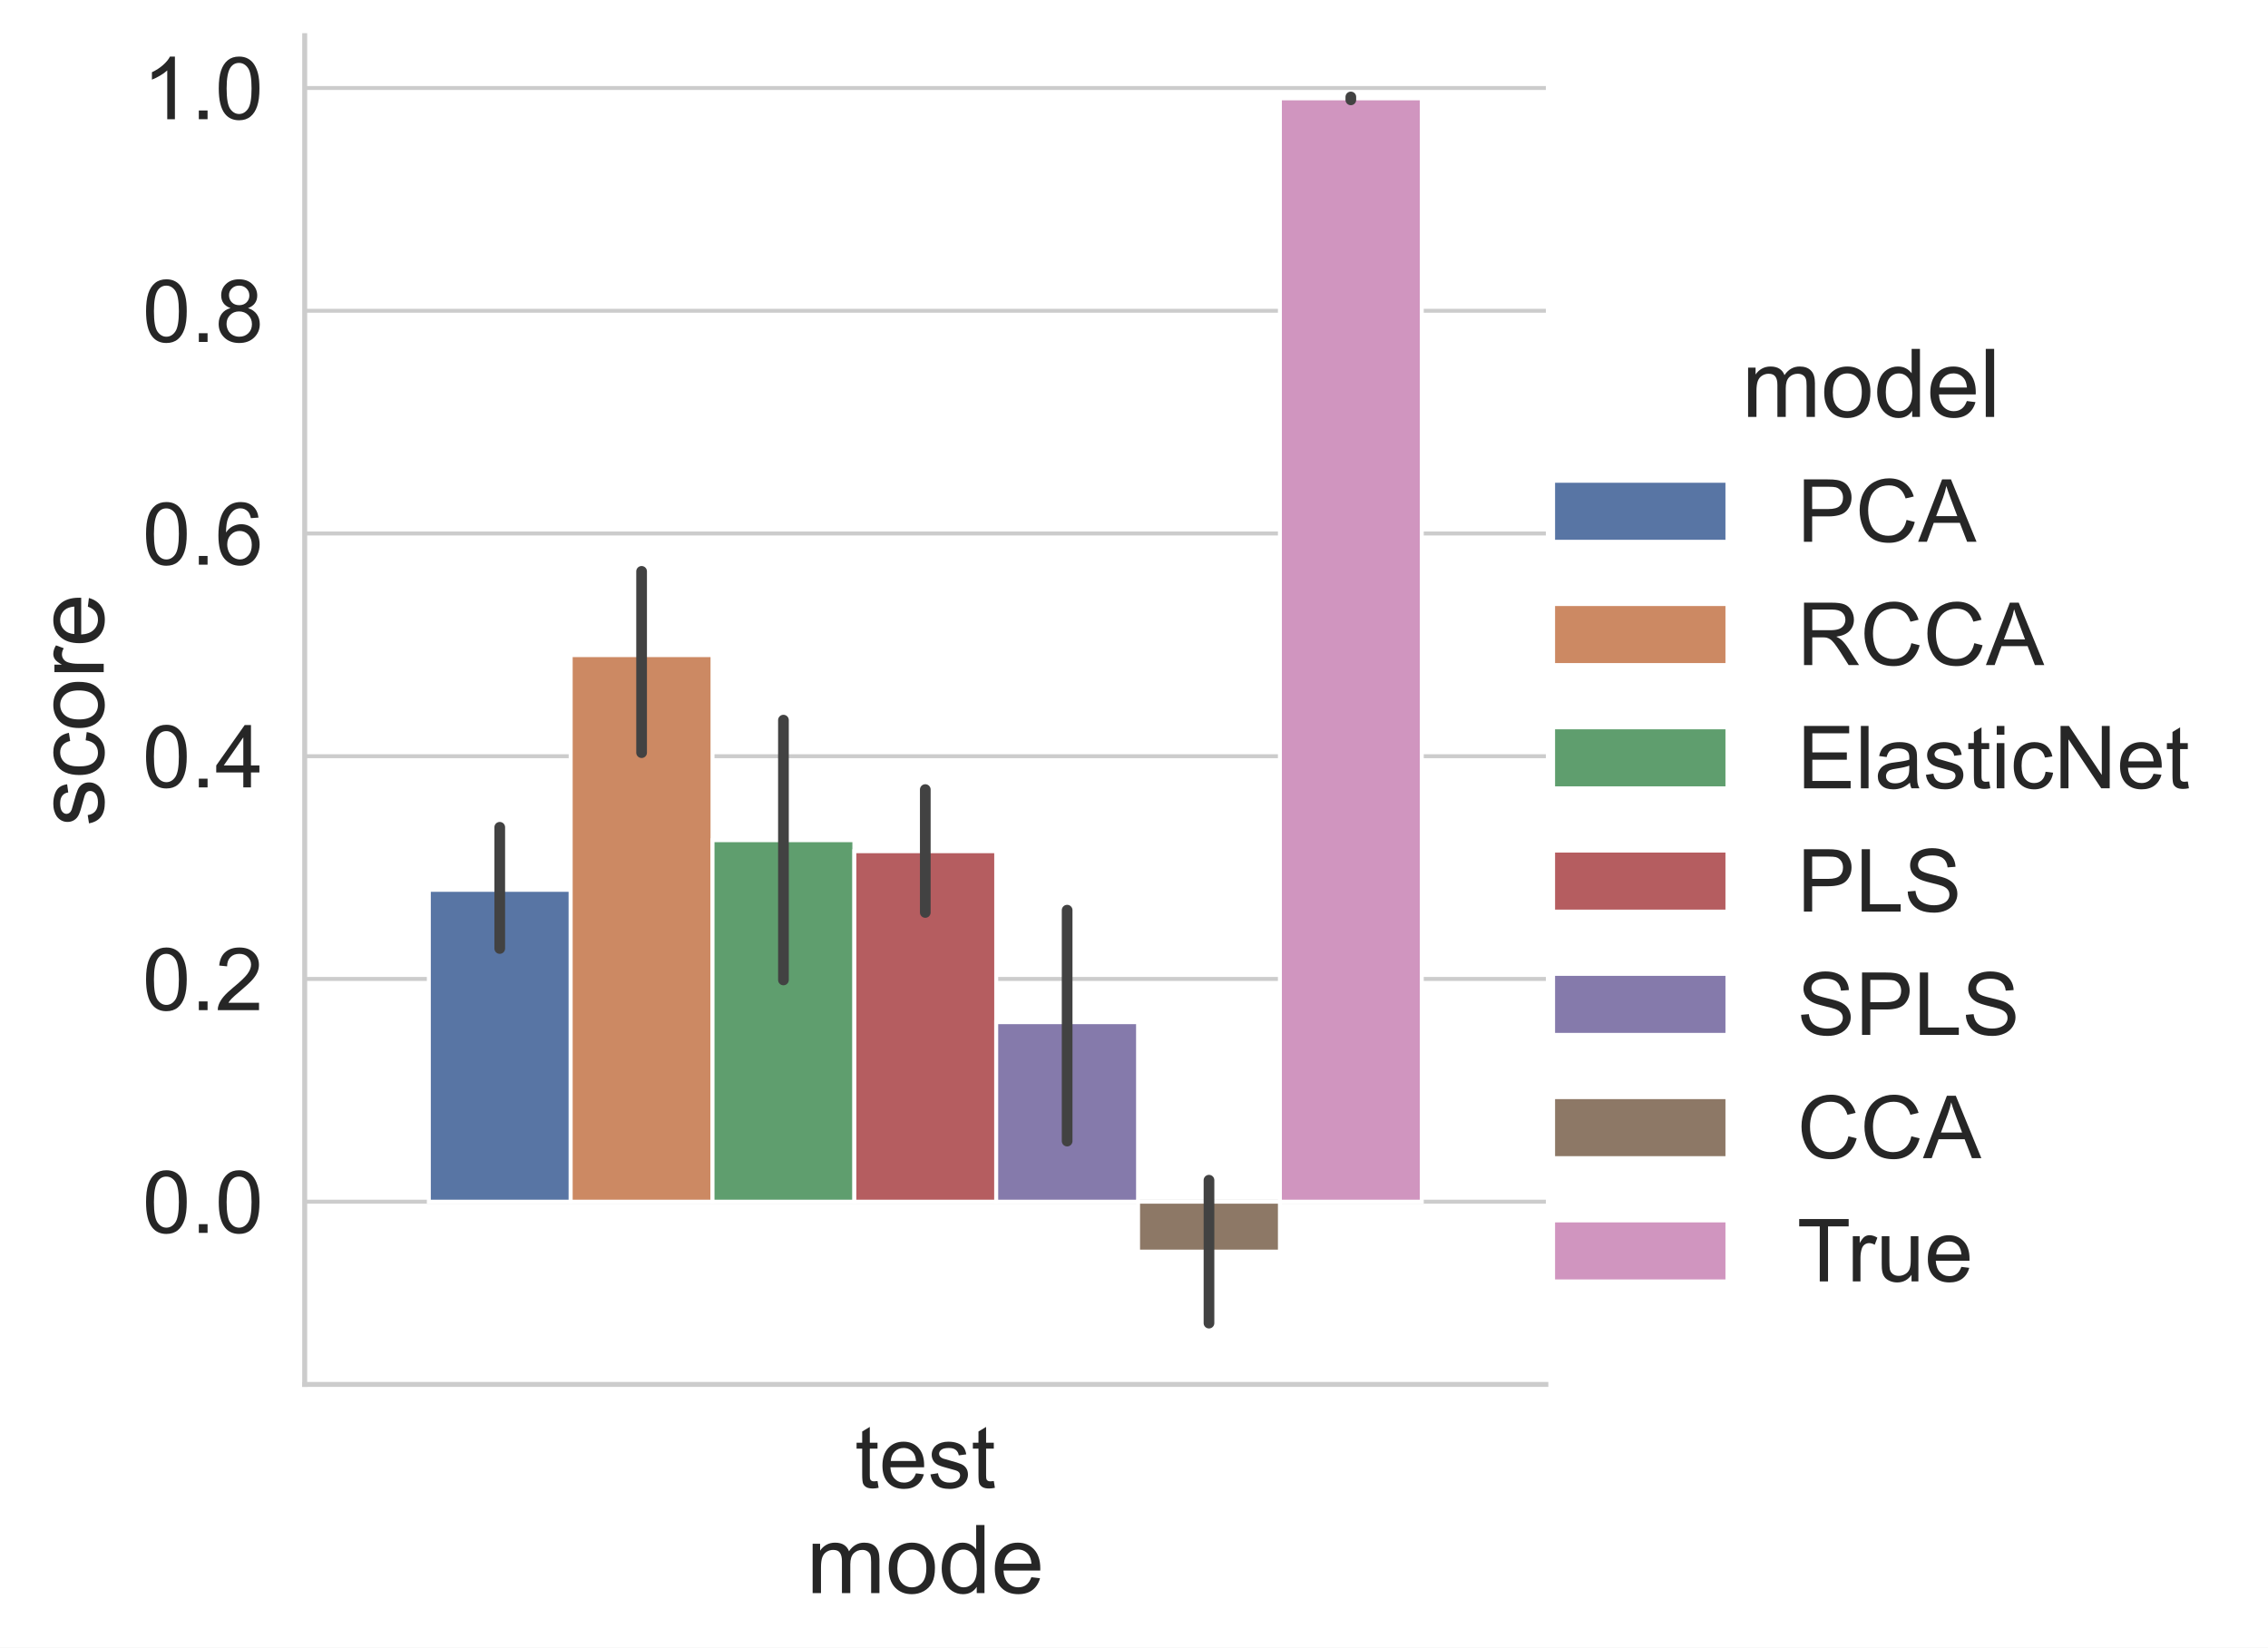
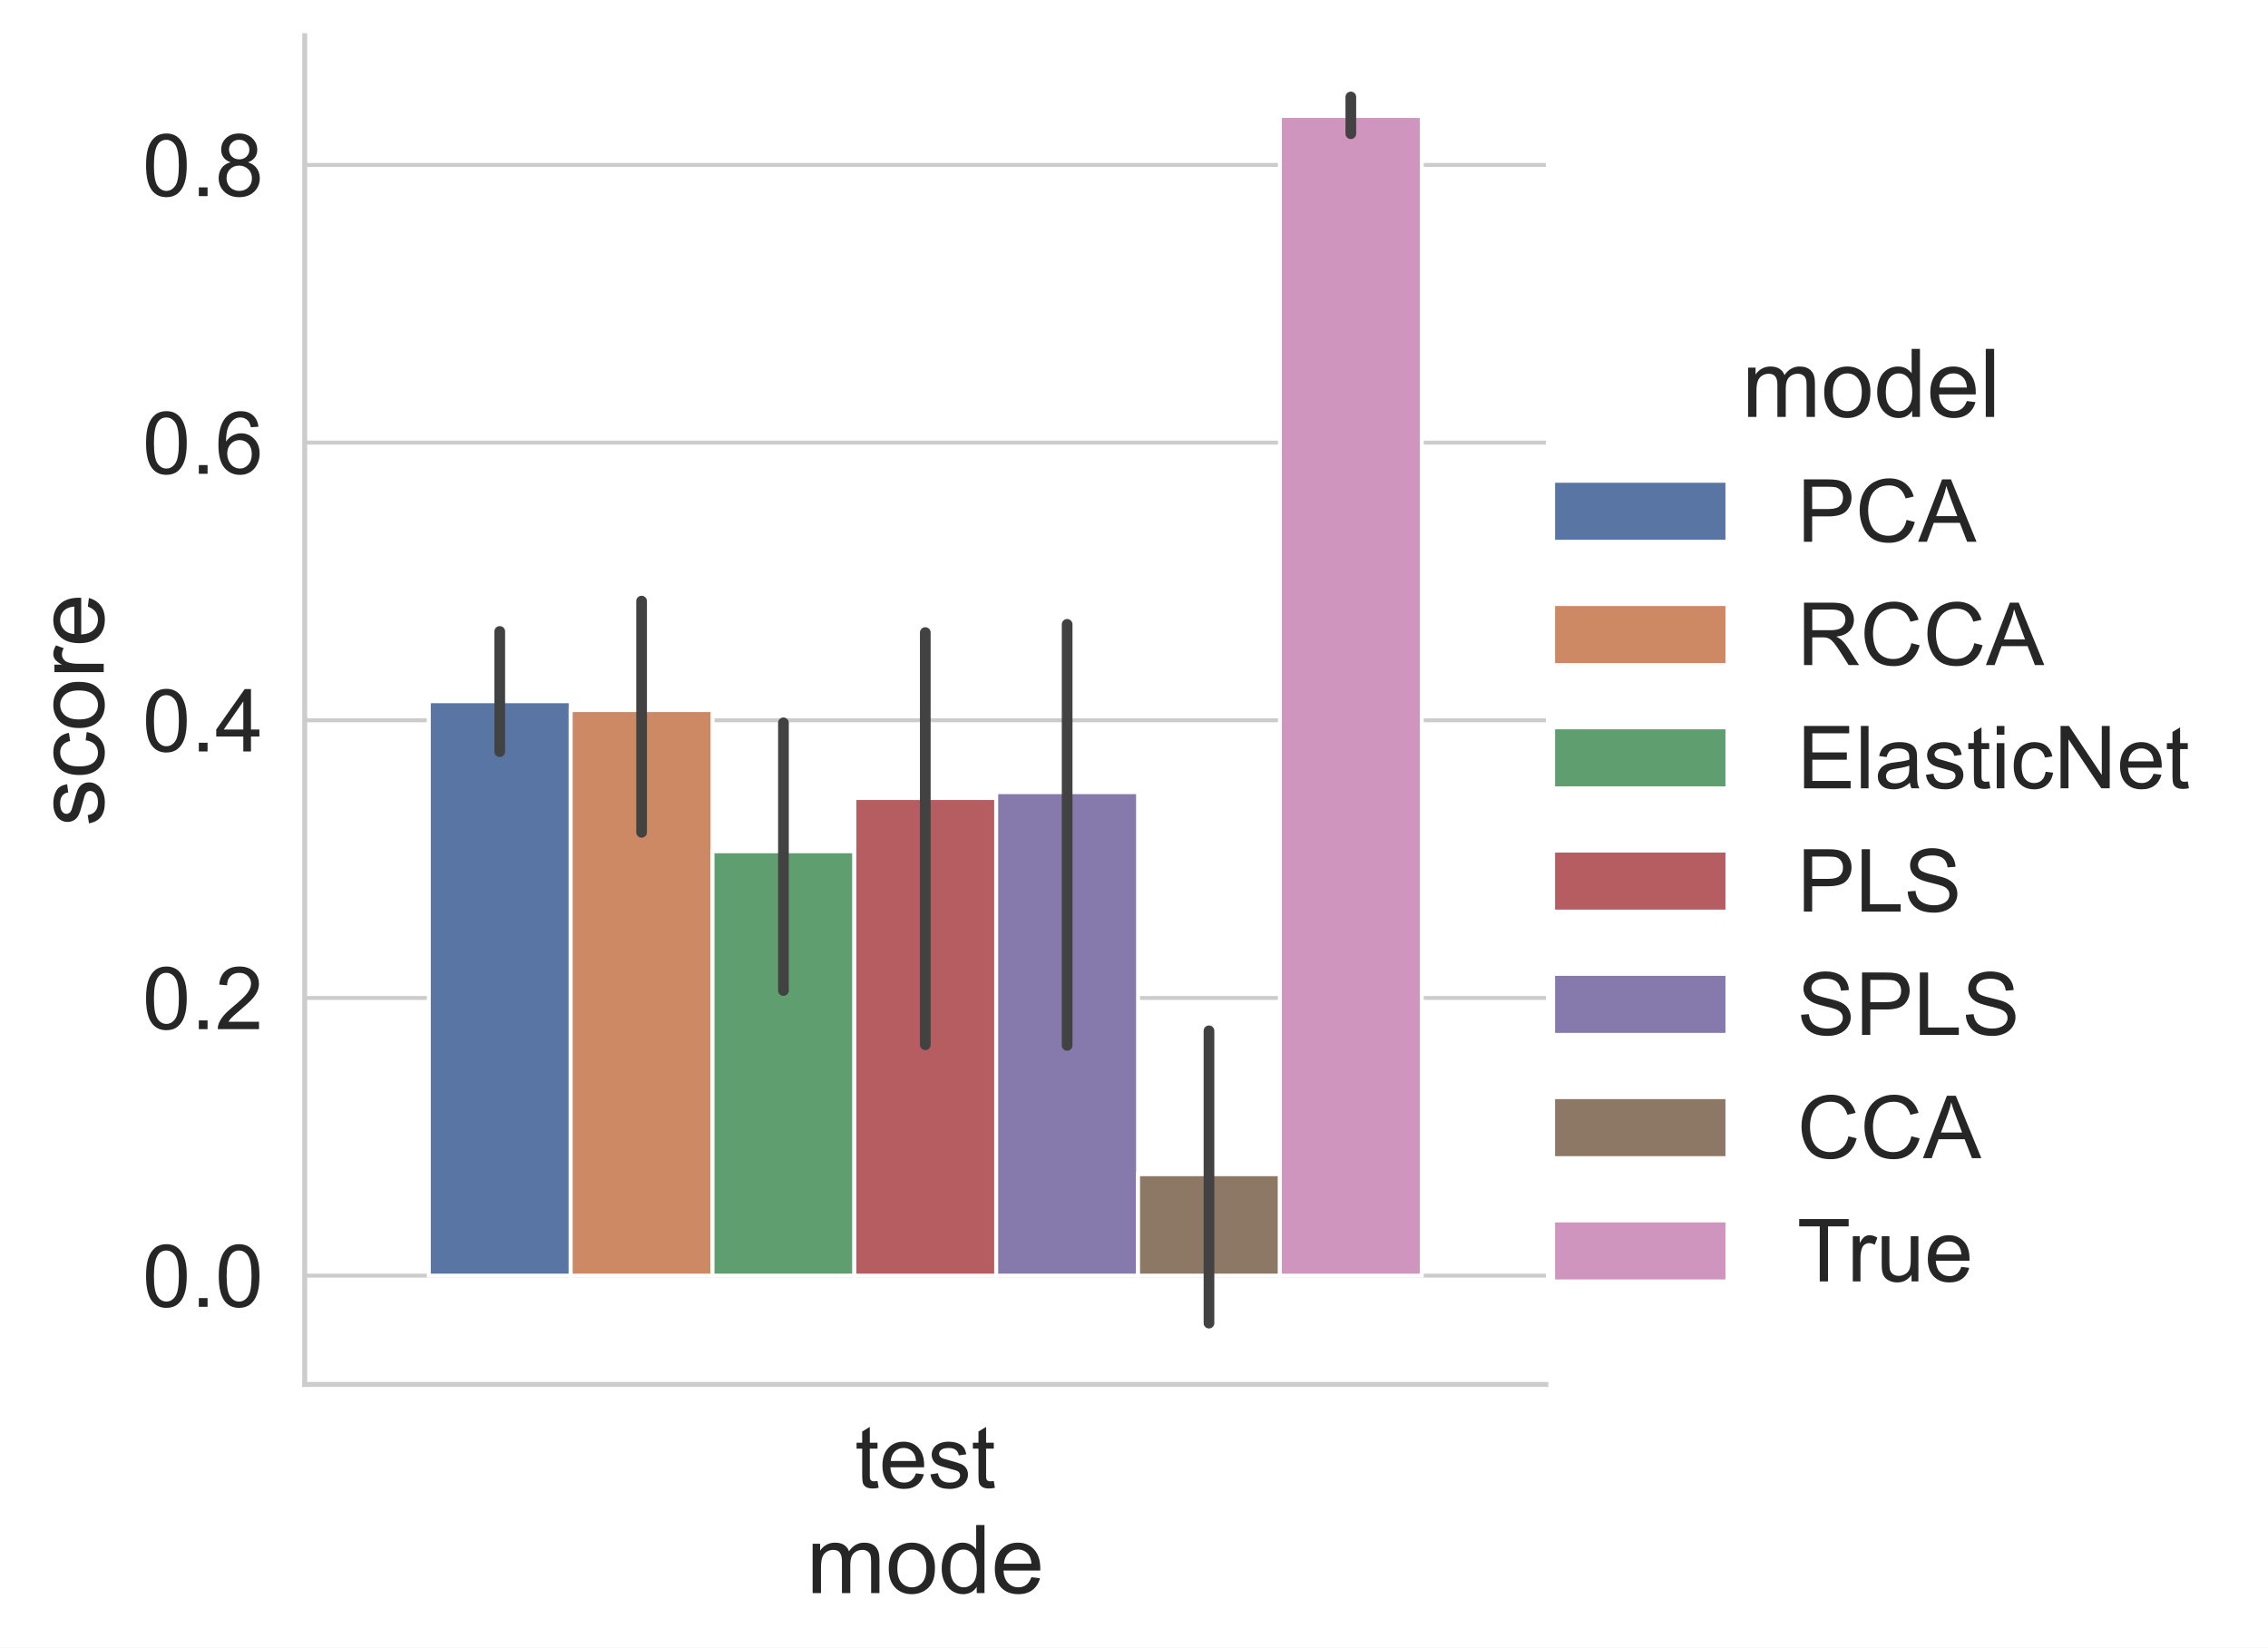
<svg xmlns="http://www.w3.org/2000/svg" xmlns:xlink="http://www.w3.org/1999/xlink" width="457.925pt" height="332.743pt" viewBox="0 0 457.925 332.743" version="1.1">
  <defs>
    <style type="text/css">*{stroke-linejoin: round; stroke-linecap: butt}</style>
  </defs>
  <g id="figure_1">
    <g id="patch_1">
      <path d="M 0 332.743  L 457.925 332.743  L 457.925 0  L 0 0  z " style="fill: #ffffff" />
    </g>
    <g id="axes_1">
      <g id="patch_2">
        <path d="M 61.523 279.588  L 312.121 279.588  L 312.121 7.2  L 61.523 7.2  z " style="fill: #ffffff" />
      </g>
      <g id="matplotlib.axis_1">
        <g id="xtick_1">
          <g id="text_1">
            <g style="fill: #262626" transform="translate(172.6391 300.4857) scale(0.176 -0.176)">
              <defs>
                <path id="ArialMT-74" d="M 1650 503  L 1731 6  Q 1494 -44 1306 -44  Q 1000 -44 831 53  Q 663 150 594 308  Q 525 466 525 972  L 525 2881  L 113 2881  L 113 3319  L 525 3319  L 525 4141  L 1084 4478  L 1084 3319  L 1650 3319  L 1650 2881  L 1084 2881  L 1084 941  Q 1084 700 1114 631  Q 1144 563 1211 522  Q 1278 481 1403 481  Q 1497 481 1650 503  z " transform="scale(0.015625)" />
                <path id="ArialMT-65" d="M 2694 1069  L 3275 997  Q 3138 488 2766 206  Q 2394 -75 1816 -75  Q 1088 -75 661 373  Q 234 822 234 1631  Q 234 2469 665 2931  Q 1097 3394 1784 3394  Q 2450 3394 2872 2941  Q 3294 2488 3294 1666  Q 3294 1616 3291 1516  L 816 1516  Q 847 969 1125 678  Q 1403 388 1819 388  Q 2128 388 2347 550  Q 2566 713 2694 1069  z M 847 1978  L 2700 1978  Q 2663 2397 2488 2606  Q 2219 2931 1791 2931  Q 1403 2931 1139 2672  Q 875 2413 847 1978  z " transform="scale(0.015625)" />
                <path id="ArialMT-73" d="M 197 991  L 753 1078  Q 800 744 1014 566  Q 1228 388 1613 388  Q 2000 388 2187 545  Q 2375 703 2375 916  Q 2375 1106 2209 1216  Q 2094 1291 1634 1406  Q 1016 1563 777 1677  Q 538 1791 414 1992  Q 291 2194 291 2438  Q 291 2659 392 2848  Q 494 3038 669 3163  Q 800 3259 1026 3326  Q 1253 3394 1513 3394  Q 1903 3394 2198 3281  Q 2494 3169 2634 2976  Q 2775 2784 2828 2463  L 2278 2388  Q 2241 2644 2061 2787  Q 1881 2931 1553 2931  Q 1166 2931 1000 2803  Q 834 2675 834 2503  Q 834 2394 903 2306  Q 972 2216 1119 2156  Q 1203 2125 1616 2013  Q 2213 1853 2448 1751  Q 2684 1650 2818 1456  Q 2953 1263 2953 975  Q 2953 694 2789 445  Q 2625 197 2315 61  Q 2006 -75 1616 -75  Q 969 -75 630 194  Q 291 463 197 991  z " transform="scale(0.015625)" />
              </defs>
              <use xlink:href="#ArialMT-74" />
              <use xlink:href="#ArialMT-65" x="27.783" />
              <use xlink:href="#ArialMT-73" x="83.398" />
              <use xlink:href="#ArialMT-74" x="133.398" />
            </g>
          </g>
        </g>
        <g id="text_2">
          <g style="fill: #262626" transform="translate(162.8102 321.7267) scale(0.192 -0.192)">
            <defs>
              <path id="ArialMT-6d" d="M 422 0  L 422 3319  L 925 3319  L 925 2853  Q 1081 3097 1340 3245  Q 1600 3394 1931 3394  Q 2300 3394 2536 3241  Q 2772 3088 2869 2813  Q 3263 3394 3894 3394  Q 4388 3394 4653 3120  Q 4919 2847 4919 2278  L 4919 0  L 4359 0  L 4359 2091  Q 4359 2428 4304 2576  Q 4250 2725 4106 2815  Q 3963 2906 3769 2906  Q 3419 2906 3187 2673  Q 2956 2441 2956 1928  L 2956 0  L 2394 0  L 2394 2156  Q 2394 2531 2256 2718  Q 2119 2906 1806 2906  Q 1569 2906 1367 2781  Q 1166 2656 1075 2415  Q 984 2175 984 1722  L 984 0  L 422 0  z " transform="scale(0.015625)" />
              <path id="ArialMT-6f" d="M 213 1659  Q 213 2581 725 3025  Q 1153 3394 1769 3394  Q 2453 3394 2887 2945  Q 3322 2497 3322 1706  Q 3322 1066 3130 698  Q 2938 331 2570 128  Q 2203 -75 1769 -75  Q 1072 -75 642 372  Q 213 819 213 1659  z M 791 1659  Q 791 1022 1069 705  Q 1347 388 1769 388  Q 2188 388 2466 706  Q 2744 1025 2744 1678  Q 2744 2294 2464 2611  Q 2184 2928 1769 2928  Q 1347 2928 1069 2612  Q 791 2297 791 1659  z " transform="scale(0.015625)" />
              <path id="ArialMT-64" d="M 2575 0  L 2575 419  Q 2259 -75 1647 -75  Q 1250 -75 917 144  Q 584 363 401 755  Q 219 1147 219 1656  Q 219 2153 384 2558  Q 550 2963 881 3178  Q 1213 3394 1622 3394  Q 1922 3394 2156 3267  Q 2391 3141 2538 2938  L 2538 4581  L 3097 4581  L 3097 0  L 2575 0  z M 797 1656  Q 797 1019 1065 703  Q 1334 388 1700 388  Q 2069 388 2326 689  Q 2584 991 2584 1609  Q 2584 2291 2321 2609  Q 2059 2928 1675 2928  Q 1300 2928 1048 2622  Q 797 2316 797 1656  z " transform="scale(0.015625)" />
            </defs>
            <use xlink:href="#ArialMT-6d" />
            <use xlink:href="#ArialMT-6f" x="83.301" />
            <use xlink:href="#ArialMT-64" x="138.916" />
            <use xlink:href="#ArialMT-65" x="194.531" />
          </g>
        </g>
      </g>
      <g id="matplotlib.axis_2">
        <g id="ytick_1">
          <g id="line2d_1">
-             <path d="M 61.523 242.685  L 312.121 242.685  " clip-path="url(#p4d86384199)" style="fill: none; stroke: #cccccc; stroke-width: 0.8; stroke-linecap: round" />
+             <path d="M 61.523 257.617  L 312.121 257.617  " clip-path="url(#pa11868d495)" style="fill: none; stroke: #cccccc; stroke-width: 0.8; stroke-linecap: round" />
          </g>
          <g id="text_3">
-             <g style="fill: #262626" transform="translate(28.759 248.9838) scale(0.176 -0.176)">
+             <g style="fill: #262626" transform="translate(28.759 263.9157) scale(0.176 -0.176)">
              <defs>
                <path id="ArialMT-30" d="M 266 2259  Q 266 3072 433 3567  Q 600 4063 929 4331  Q 1259 4600 1759 4600  Q 2128 4600 2406 4451  Q 2684 4303 2865 4023  Q 3047 3744 3150 3342  Q 3253 2941 3253 2259  Q 3253 1453 3087 958  Q 2922 463 2592 192  Q 2263 -78 1759 -78  Q 1097 -78 719 397  Q 266 969 266 2259  z M 844 2259  Q 844 1131 1108 757  Q 1372 384 1759 384  Q 2147 384 2411 759  Q 2675 1134 2675 2259  Q 2675 3391 2411 3762  Q 2147 4134 1753 4134  Q 1366 4134 1134 3806  Q 844 3388 844 2259  z " transform="scale(0.015625)" />
                <path id="ArialMT-2e" d="M 581 0  L 581 641  L 1222 641  L 1222 0  L 581 0  z " transform="scale(0.015625)" />
              </defs>
              <use xlink:href="#ArialMT-30" />
              <use xlink:href="#ArialMT-2e" x="55.615" />
              <use xlink:href="#ArialMT-30" x="83.398" />
            </g>
          </g>
        </g>
        <g id="ytick_2">
          <g id="line2d_2">
-             <path d="M 61.523 197.703  L 312.121 197.703  " clip-path="url(#p4d86384199)" style="fill: none; stroke: #cccccc; stroke-width: 0.8; stroke-linecap: round" />
+             <path d="M 61.523 201.539  L 312.121 201.539  " clip-path="url(#pa11868d495)" style="fill: none; stroke: #cccccc; stroke-width: 0.8; stroke-linecap: round" />
          </g>
          <g id="text_4">
-             <g style="fill: #262626" transform="translate(28.759 204.002) scale(0.176 -0.176)">
+             <g style="fill: #262626" transform="translate(28.759 207.8383) scale(0.176 -0.176)">
              <defs>
                <path id="ArialMT-32" d="M 3222 541  L 3222 0  L 194 0  Q 188 203 259 391  Q 375 700 629 1000  Q 884 1300 1366 1694  Q 2113 2306 2375 2664  Q 2638 3022 2638 3341  Q 2638 3675 2398 3904  Q 2159 4134 1775 4134  Q 1369 4134 1125 3890  Q 881 3647 878 3216  L 300 3275  Q 359 3922 746 4261  Q 1134 4600 1788 4600  Q 2447 4600 2831 4234  Q 3216 3869 3216 3328  Q 3216 3053 3103 2787  Q 2991 2522 2730 2228  Q 2469 1934 1863 1422  Q 1356 997 1212 845  Q 1069 694 975 541  L 3222 541  z " transform="scale(0.015625)" />
              </defs>
              <use xlink:href="#ArialMT-30" />
              <use xlink:href="#ArialMT-2e" x="55.615" />
              <use xlink:href="#ArialMT-32" x="83.398" />
            </g>
          </g>
        </g>
        <g id="ytick_3">
          <g id="line2d_3">
-             <path d="M 61.523 152.721  L 312.121 152.721  " clip-path="url(#p4d86384199)" style="fill: none; stroke: #cccccc; stroke-width: 0.8; stroke-linecap: round" />
+             <path d="M 61.523 145.462  L 312.121 145.462  " clip-path="url(#pa11868d495)" style="fill: none; stroke: #cccccc; stroke-width: 0.8; stroke-linecap: round" />
          </g>
          <g id="text_5">
-             <g style="fill: #262626" transform="translate(28.759 159.0202) scale(0.176 -0.176)">
+             <g style="fill: #262626" transform="translate(28.759 151.7609) scale(0.176 -0.176)">
              <defs>
                <path id="ArialMT-34" d="M 2069 0  L 2069 1097  L 81 1097  L 81 1613  L 2172 4581  L 2631 4581  L 2631 1613  L 3250 1613  L 3250 1097  L 2631 1097  L 2631 0  L 2069 0  z M 2069 1613  L 2069 3678  L 634 1613  L 2069 1613  z " transform="scale(0.015625)" />
              </defs>
              <use xlink:href="#ArialMT-30" />
              <use xlink:href="#ArialMT-2e" x="55.615" />
              <use xlink:href="#ArialMT-34" x="83.398" />
            </g>
          </g>
        </g>
        <g id="ytick_4">
          <g id="line2d_4">
-             <path d="M 61.523 107.74  L 312.121 107.74  " clip-path="url(#p4d86384199)" style="fill: none; stroke: #cccccc; stroke-width: 0.8; stroke-linecap: round" />
+             <path d="M 61.523 89.385  L 312.121 89.385  " clip-path="url(#pa11868d495)" style="fill: none; stroke: #cccccc; stroke-width: 0.8; stroke-linecap: round" />
          </g>
          <g id="text_6">
-             <g style="fill: #262626" transform="translate(28.759 114.0384) scale(0.176 -0.176)">
+             <g style="fill: #262626" transform="translate(28.759 95.68345) scale(0.176 -0.176)">
              <defs>
                <path id="ArialMT-36" d="M 3184 3459  L 2625 3416  Q 2550 3747 2413 3897  Q 2184 4138 1850 4138  Q 1581 4138 1378 3988  Q 1113 3794 959 3422  Q 806 3050 800 2363  Q 1003 2672 1297 2822  Q 1591 2972 1913 2972  Q 2475 2972 2870 2558  Q 3266 2144 3266 1488  Q 3266 1056 3080 686  Q 2894 316 2569 119  Q 2244 -78 1831 -78  Q 1128 -78 684 439  Q 241 956 241 2144  Q 241 3472 731 4075  Q 1159 4600 1884 4600  Q 2425 4600 2770 4297  Q 3116 3994 3184 3459  z M 888 1484  Q 888 1194 1011 928  Q 1134 663 1356 523  Q 1578 384 1822 384  Q 2178 384 2434 671  Q 2691 959 2691 1453  Q 2691 1928 2437 2201  Q 2184 2475 1800 2475  Q 1419 2475 1153 2201  Q 888 1928 888 1484  z " transform="scale(0.015625)" />
              </defs>
              <use xlink:href="#ArialMT-30" />
              <use xlink:href="#ArialMT-2e" x="55.615" />
              <use xlink:href="#ArialMT-36" x="83.398" />
            </g>
          </g>
        </g>
        <g id="ytick_5">
          <g id="line2d_5">
-             <path d="M 61.523 62.758  L 312.121 62.758  " clip-path="url(#p4d86384199)" style="fill: none; stroke: #cccccc; stroke-width: 0.8; stroke-linecap: round" />
+             <path d="M 61.523 33.307  L 312.121 33.307  " clip-path="url(#pa11868d495)" style="fill: none; stroke: #cccccc; stroke-width: 0.8; stroke-linecap: round" />
          </g>
          <g id="text_7">
-             <g style="fill: #262626" transform="translate(28.759 69.05657) scale(0.176 -0.176)">
+             <g style="fill: #262626" transform="translate(28.759 39.60604) scale(0.176 -0.176)">
              <defs>
                <path id="ArialMT-38" d="M 1131 2484  Q 781 2613 612 2850  Q 444 3088 444 3419  Q 444 3919 803 4259  Q 1163 4600 1759 4600  Q 2359 4600 2725 4251  Q 3091 3903 3091 3403  Q 3091 3084 2923 2848  Q 2756 2613 2416 2484  Q 2838 2347 3058 2040  Q 3278 1734 3278 1309  Q 3278 722 2862 322  Q 2447 -78 1769 -78  Q 1091 -78 675 323  Q 259 725 259 1325  Q 259 1772 486 2073  Q 713 2375 1131 2484  z M 1019 3438  Q 1019 3113 1228 2906  Q 1438 2700 1772 2700  Q 2097 2700 2305 2904  Q 2513 3109 2513 3406  Q 2513 3716 2298 3927  Q 2084 4138 1766 4138  Q 1444 4138 1231 3931  Q 1019 3725 1019 3438  z M 838 1322  Q 838 1081 952 856  Q 1066 631 1291 507  Q 1516 384 1775 384  Q 2178 384 2440 643  Q 2703 903 2703 1303  Q 2703 1709 2433 1975  Q 2163 2241 1756 2241  Q 1359 2241 1098 1978  Q 838 1716 838 1322  z " transform="scale(0.015625)" />
              </defs>
              <use xlink:href="#ArialMT-30" />
              <use xlink:href="#ArialMT-2e" x="55.615" />
              <use xlink:href="#ArialMT-38" x="83.398" />
            </g>
          </g>
        </g>
-         <g id="ytick_6">
-           <g id="line2d_6">
-             <path d="M 61.523 17.776  L 312.121 17.776  " clip-path="url(#p4d86384199)" style="fill: none; stroke: #cccccc; stroke-width: 0.8; stroke-linecap: round" />
-           </g>
-           <g id="text_8">
-             <g style="fill: #262626" transform="translate(28.759 24.07475) scale(0.176 -0.176)">
-               <defs>
-                 <path id="ArialMT-31" d="M 2384 0  L 1822 0  L 1822 3584  Q 1619 3391 1289 3197  Q 959 3003 697 2906  L 697 3450  Q 1169 3672 1522 3987  Q 1875 4303 2022 4600  L 2384 4600  L 2384 0  z " transform="scale(0.015625)" />
-               </defs>
-               <use xlink:href="#ArialMT-31" />
-               <use xlink:href="#ArialMT-2e" x="55.615" />
-               <use xlink:href="#ArialMT-30" x="83.398" />
-             </g>
-           </g>
-         </g>
-         <g id="text_9">
+         <g id="text_8">
          <g style="fill: #262626" transform="translate(20.943 166.8675) rotate(-90) scale(0.192 -0.192)">
            <defs>
              <path id="ArialMT-63" d="M 2588 1216  L 3141 1144  Q 3050 572 2676 248  Q 2303 -75 1759 -75  Q 1078 -75 664 370  Q 250 816 250 1647  Q 250 2184 428 2587  Q 606 2991 970 3192  Q 1334 3394 1763 3394  Q 2303 3394 2647 3120  Q 2991 2847 3088 2344  L 2541 2259  Q 2463 2594 2264 2762  Q 2066 2931 1784 2931  Q 1359 2931 1093 2626  Q 828 2322 828 1663  Q 828 994 1084 691  Q 1341 388 1753 388  Q 2084 388 2306 591  Q 2528 794 2588 1216  z " transform="scale(0.015625)" />
              <path id="ArialMT-72" d="M 416 0  L 416 3319  L 922 3319  L 922 2816  Q 1116 3169 1280 3281  Q 1444 3394 1641 3394  Q 1925 3394 2219 3213  L 2025 2691  Q 1819 2813 1613 2813  Q 1428 2813 1281 2702  Q 1134 2591 1072 2394  Q 978 2094 978 1738  L 978 0  L 416 0  z " transform="scale(0.015625)" />
            </defs>
            <use xlink:href="#ArialMT-73" />
            <use xlink:href="#ArialMT-63" x="50" />
            <use xlink:href="#ArialMT-6f" x="100" />
            <use xlink:href="#ArialMT-72" x="155.615" />
            <use xlink:href="#ArialMT-65" x="188.916" />
          </g>
        </g>
      </g>
      <g id="patch_3">
-         <path d="M 86.583 242.685  L 115.223 242.685  L 115.223 179.705  L 86.583 179.705  z " clip-path="url(#p4d86384199)" style="fill: #5875a4; stroke: #ffffff; stroke-width: 0.8; stroke-linejoin: miter" />
+         <path d="M 86.583 257.617  L 115.223 257.617  L 115.223 141.616  L 86.583 141.616  z " clip-path="url(#pa11868d495)" style="fill: #5875a4; stroke: #ffffff; stroke-width: 0.8; stroke-linejoin: miter" />
      </g>
      <g id="patch_4">
-         <path d="M 115.223 242.685  L 143.862 242.685  L 143.862 132.304  L 115.223 132.304  z " clip-path="url(#p4d86384199)" style="fill: #cc8963; stroke: #ffffff; stroke-width: 0.8; stroke-linejoin: miter" />
+         <path d="M 115.223 257.617  L 143.862 257.617  L 143.862 143.405  L 115.223 143.405  z " clip-path="url(#pa11868d495)" style="fill: #cc8963; stroke: #ffffff; stroke-width: 0.8; stroke-linejoin: miter" />
      </g>
      <g id="patch_5">
-         <path d="M 143.862 242.685  L 172.502 242.685  L 172.502 169.68  L 143.862 169.68  z " clip-path="url(#p4d86384199)" style="fill: #5f9e6e; stroke: #ffffff; stroke-width: 0.8; stroke-linejoin: miter" />
+         <path d="M 143.862 257.617  L 172.502 257.617  L 172.502 171.914  L 143.862 171.914  z " clip-path="url(#pa11868d495)" style="fill: #5f9e6e; stroke: #ffffff; stroke-width: 0.8; stroke-linejoin: miter" />
      </g>
      <g id="patch_6">
-         <path d="M 172.502 242.685  L 201.142 242.685  L 201.142 171.904  L 172.502 171.904  z " clip-path="url(#p4d86384199)" style="fill: #b55d60; stroke: #ffffff; stroke-width: 0.8; stroke-linejoin: miter" />
+         <path d="M 172.502 257.617  L 201.142 257.617  L 201.142 161.166  L 172.502 161.166  z " clip-path="url(#pa11868d495)" style="fill: #b55d60; stroke: #ffffff; stroke-width: 0.8; stroke-linejoin: miter" />
      </g>
      <g id="patch_7">
-         <path d="M 201.142 242.685  L 229.782 242.685  L 229.782 206.432  L 201.142 206.432  z " clip-path="url(#p4d86384199)" style="fill: #857aab; stroke: #ffffff; stroke-width: 0.8; stroke-linejoin: miter" />
+         <path d="M 201.142 257.617  L 229.782 257.617  L 229.782 159.98  L 201.142 159.98  z " clip-path="url(#pa11868d495)" style="fill: #857aab; stroke: #ffffff; stroke-width: 0.8; stroke-linejoin: miter" />
      </g>
      <g id="patch_8">
-         <path d="M 229.782 242.685  L 258.422 242.685  L 258.422 252.768  L 229.782 252.768  z " clip-path="url(#p4d86384199)" style="fill: #8d7866; stroke: #ffffff; stroke-width: 0.8; stroke-linejoin: miter" />
+         <path d="M 229.782 257.617  L 258.422 257.617  L 258.422 237.133  L 229.782 237.133  z " clip-path="url(#pa11868d495)" style="fill: #8d7866; stroke: #ffffff; stroke-width: 0.8; stroke-linejoin: miter" />
      </g>
      <g id="patch_9">
-         <path d="M 258.422 242.685  L 287.062 242.685  L 287.062 19.86  L 258.422 19.86  z " clip-path="url(#p4d86384199)" style="fill: #d095bf; stroke: #ffffff; stroke-width: 0.8; stroke-linejoin: miter" />
+         <path d="M 258.422 257.617  L 287.062 257.617  L 287.062 23.42  L 258.422 23.42  z " clip-path="url(#pa11868d495)" style="fill: #d095bf; stroke: #ffffff; stroke-width: 0.8; stroke-linejoin: miter" />
+       </g>
+       <g id="line2d_6">
+         <path d="M 100.903 151.798  L 100.903 127.522  " clip-path="url(#pa11868d495)" style="fill: none; stroke: #424242; stroke-width: 2.16; stroke-linecap: round" />
      </g>
      <g id="line2d_7">
-         <path d="M 100.903 191.551  L 100.903 167.072  " clip-path="url(#p4d86384199)" style="fill: none; stroke: #424242; stroke-width: 2.16; stroke-linecap: round" />
+         <path d="M 129.543 168.094  L 129.543 121.396  " clip-path="url(#pa11868d495)" style="fill: none; stroke: #424242; stroke-width: 2.16; stroke-linecap: round" />
      </g>
      <g id="line2d_8">
-         <path d="M 129.543 152.004  L 129.543 115.389  " clip-path="url(#p4d86384199)" style="fill: none; stroke: #424242; stroke-width: 2.16; stroke-linecap: round" />
+         <path d="M 158.182 200.036  L 158.182 145.979  " clip-path="url(#pa11868d495)" style="fill: none; stroke: #424242; stroke-width: 2.16; stroke-linecap: round" />
      </g>
      <g id="line2d_9">
-         <path d="M 158.182 197.904  L 158.182 145.433  " clip-path="url(#p4d86384199)" style="fill: none; stroke: #424242; stroke-width: 2.16; stroke-linecap: round" />
+         <path d="M 186.822 210.986  L 186.822 127.75  " clip-path="url(#pa11868d495)" style="fill: none; stroke: #424242; stroke-width: 2.16; stroke-linecap: round" />
      </g>
      <g id="line2d_10">
-         <path d="M 186.822 184.275  L 186.822 159.457  " clip-path="url(#p4d86384199)" style="fill: none; stroke: #424242; stroke-width: 2.16; stroke-linecap: round" />
+         <path d="M 215.462 211.125  L 215.462 126.091  " clip-path="url(#pa11868d495)" style="fill: none; stroke: #424242; stroke-width: 2.16; stroke-linecap: round" />
      </g>
      <g id="line2d_11">
-         <path d="M 215.462 230.444  L 215.462 183.812  " clip-path="url(#p4d86384199)" style="fill: none; stroke: #424242; stroke-width: 2.16; stroke-linecap: round" />
+         <path d="M 244.102 267.207  L 244.102 208.178  " clip-path="url(#pa11868d495)" style="fill: none; stroke: #424242; stroke-width: 2.16; stroke-linecap: round" />
      </g>
      <g id="line2d_12">
-         <path d="M 244.102 267.207  L 244.102 238.345  " clip-path="url(#p4d86384199)" style="fill: none; stroke: #424242; stroke-width: 2.16; stroke-linecap: round" />
-       </g>
-       <g id="line2d_13">
-         <path d="M 272.742 20.166  L 272.742 19.581  " clip-path="url(#p4d86384199)" style="fill: none; stroke: #424242; stroke-width: 2.16; stroke-linecap: round" />
+         <path d="M 272.742 27.007  L 272.742 19.581  " clip-path="url(#pa11868d495)" style="fill: none; stroke: #424242; stroke-width: 2.16; stroke-linecap: round" />
      </g>
      <g id="patch_10">
        <path d="M 61.523 279.588  L 61.523 7.2  " style="fill: none; stroke: #cccccc; stroke-linejoin: miter; stroke-linecap: square" />
      </g>
      <g id="patch_11">
        <path d="M 61.523 279.588  L 312.121 279.588  " style="fill: none; stroke: #cccccc; stroke-linejoin: miter; stroke-linecap: square" />
      </g>
    </g>
    <g id="legend_1">
-       <g id="text_10">
+       <g id="text_9">
        <g style="fill: #262626" transform="translate(351.6878 84.19975) scale(0.192 -0.192)">
          <defs>
            <path id="ArialMT-6c" d="M 409 0  L 409 4581  L 972 4581  L 972 0  L 409 0  z " transform="scale(0.015625)" />
          </defs>
          <use xlink:href="#ArialMT-6d" />
          <use xlink:href="#ArialMT-6f" x="83.301" />
          <use xlink:href="#ArialMT-64" x="138.916" />
          <use xlink:href="#ArialMT-65" x="194.531" />
          <use xlink:href="#ArialMT-6c" x="250.146" />
        </g>
      </g>
      <g id="patch_12">
        <path d="M 313.58 109.413  L 348.78 109.413  L 348.78 97.094  L 313.58 97.094  z " style="fill: #5875a4; stroke: #ffffff; stroke-width: 0.8; stroke-linejoin: miter" />
      </g>
-       <g id="text_11">
+       <g id="text_10">
        <g style="fill: #262626" transform="translate(362.8604 109.4135) scale(0.176 -0.176)">
          <defs>
            <path id="ArialMT-50" d="M 494 0  L 494 4581  L 2222 4581  Q 2678 4581 2919 4538  Q 3256 4481 3484 4323  Q 3713 4166 3852 3881  Q 3991 3597 3991 3256  Q 3991 2672 3619 2267  Q 3247 1863 2275 1863  L 1100 1863  L 1100 0  L 494 0  z M 1100 2403  L 2284 2403  Q 2872 2403 3119 2622  Q 3366 2841 3366 3238  Q 3366 3525 3220 3729  Q 3075 3934 2838 4000  Q 2684 4041 2272 4041  L 1100 4041  L 1100 2403  z " transform="scale(0.015625)" />
            <path id="ArialMT-43" d="M 3763 1606  L 4369 1453  Q 4178 706 3683 314  Q 3188 -78 2472 -78  Q 1731 -78 1267 223  Q 803 525 561 1097  Q 319 1669 319 2325  Q 319 3041 592 3573  Q 866 4106 1370 4382  Q 1875 4659 2481 4659  Q 3169 4659 3637 4309  Q 4106 3959 4291 3325  L 3694 3184  Q 3534 3684 3231 3912  Q 2928 4141 2469 4141  Q 1941 4141 1586 3887  Q 1231 3634 1087 3207  Q 944 2781 944 2328  Q 944 1744 1114 1308  Q 1284 872 1643 656  Q 2003 441 2422 441  Q 2931 441 3284 734  Q 3638 1028 3763 1606  z " transform="scale(0.015625)" />
            <path id="ArialMT-41" d="M -9 0  L 1750 4581  L 2403 4581  L 4278 0  L 3588 0  L 3053 1388  L 1138 1388  L 634 0  L -9 0  z M 1313 1881  L 2866 1881  L 2388 3150  Q 2169 3728 2063 4100  Q 1975 3659 1816 3225  L 1313 1881  z " transform="scale(0.015625)" />
          </defs>
          <use xlink:href="#ArialMT-50" />
          <use xlink:href="#ArialMT-43" x="66.699" />
          <use xlink:href="#ArialMT-41" x="138.916" />
        </g>
      </g>
      <g id="patch_13">
        <path d="M 313.58 134.309  L 348.78 134.309  L 348.78 121.989  L 313.58 121.989  z " style="fill: #cc8963; stroke: #ffffff; stroke-width: 0.8; stroke-linejoin: miter" />
      </g>
-       <g id="text_12">
+       <g id="text_11">
        <g style="fill: #262626" transform="translate(362.8604 134.3092) scale(0.176 -0.176)">
          <defs>
            <path id="ArialMT-52" d="M 503 0  L 503 4581  L 2534 4581  Q 3147 4581 3465 4457  Q 3784 4334 3975 4021  Q 4166 3709 4166 3331  Q 4166 2844 3850 2509  Q 3534 2175 2875 2084  Q 3116 1969 3241 1856  Q 3506 1613 3744 1247  L 4541 0  L 3778 0  L 3172 953  Q 2906 1366 2734 1584  Q 2563 1803 2427 1890  Q 2291 1978 2150 2013  Q 2047 2034 1813 2034  L 1109 2034  L 1109 0  L 503 0  z M 1109 2559  L 2413 2559  Q 2828 2559 3062 2645  Q 3297 2731 3419 2920  Q 3541 3109 3541 3331  Q 3541 3656 3305 3865  Q 3069 4075 2559 4075  L 1109 4075  L 1109 2559  z " transform="scale(0.015625)" />
          </defs>
          <use xlink:href="#ArialMT-52" />
          <use xlink:href="#ArialMT-43" x="72.217" />
          <use xlink:href="#ArialMT-43" x="144.434" />
          <use xlink:href="#ArialMT-41" x="216.65" />
        </g>
      </g>
      <g id="patch_14">
        <path d="M 313.58 159.205  L 348.78 159.205  L 348.78 146.885  L 313.58 146.885  z " style="fill: #5f9e6e; stroke: #ffffff; stroke-width: 0.8; stroke-linejoin: miter" />
      </g>
-       <g id="text_13">
+       <g id="text_12">
        <g style="fill: #262626" transform="translate(362.8604 159.205) scale(0.176 -0.176)">
          <defs>
            <path id="ArialMT-45" d="M 506 0  L 506 4581  L 3819 4581  L 3819 4041  L 1113 4041  L 1113 2638  L 3647 2638  L 3647 2100  L 1113 2100  L 1113 541  L 3925 541  L 3925 0  L 506 0  z " transform="scale(0.015625)" />
            <path id="ArialMT-61" d="M 2588 409  Q 2275 144 1986 34  Q 1697 -75 1366 -75  Q 819 -75 525 192  Q 231 459 231 875  Q 231 1119 342 1320  Q 453 1522 633 1644  Q 813 1766 1038 1828  Q 1203 1872 1538 1913  Q 2219 1994 2541 2106  Q 2544 2222 2544 2253  Q 2544 2597 2384 2738  Q 2169 2928 1744 2928  Q 1347 2928 1158 2789  Q 969 2650 878 2297  L 328 2372  Q 403 2725 575 2942  Q 747 3159 1072 3276  Q 1397 3394 1825 3394  Q 2250 3394 2515 3294  Q 2781 3194 2906 3042  Q 3031 2891 3081 2659  Q 3109 2516 3109 2141  L 3109 1391  Q 3109 606 3145 398  Q 3181 191 3288 0  L 2700 0  Q 2613 175 2588 409  z M 2541 1666  Q 2234 1541 1622 1453  Q 1275 1403 1131 1340  Q 988 1278 909 1158  Q 831 1038 831 891  Q 831 666 1001 516  Q 1172 366 1500 366  Q 1825 366 2078 508  Q 2331 650 2450 897  Q 2541 1088 2541 1459  L 2541 1666  z " transform="scale(0.015625)" />
            <path id="ArialMT-69" d="M 425 3934  L 425 4581  L 988 4581  L 988 3934  L 425 3934  z M 425 0  L 425 3319  L 988 3319  L 988 0  L 425 0  z " transform="scale(0.015625)" />
            <path id="ArialMT-4e" d="M 488 0  L 488 4581  L 1109 4581  L 3516 984  L 3516 4581  L 4097 4581  L 4097 0  L 3475 0  L 1069 3600  L 1069 0  L 488 0  z " transform="scale(0.015625)" />
          </defs>
          <use xlink:href="#ArialMT-45" />
          <use xlink:href="#ArialMT-6c" x="66.699" />
          <use xlink:href="#ArialMT-61" x="88.916" />
          <use xlink:href="#ArialMT-73" x="144.531" />
          <use xlink:href="#ArialMT-74" x="194.531" />
          <use xlink:href="#ArialMT-69" x="222.314" />
          <use xlink:href="#ArialMT-63" x="244.531" />
          <use xlink:href="#ArialMT-4e" x="294.531" />
          <use xlink:href="#ArialMT-65" x="366.748" />
          <use xlink:href="#ArialMT-74" x="422.363" />
        </g>
      </g>
      <g id="patch_15">
        <path d="M 313.58 184.101  L 348.78 184.101  L 348.78 171.781  L 313.58 171.781  z " style="fill: #b55d60; stroke: #ffffff; stroke-width: 0.8; stroke-linejoin: miter" />
      </g>
-       <g id="text_14">
+       <g id="text_13">
        <g style="fill: #262626" transform="translate(362.8604 184.1008) scale(0.176 -0.176)">
          <defs>
            <path id="ArialMT-4c" d="M 469 0  L 469 4581  L 1075 4581  L 1075 541  L 3331 541  L 3331 0  L 469 0  z " transform="scale(0.015625)" />
            <path id="ArialMT-53" d="M 288 1472  L 859 1522  Q 900 1178 1048 958  Q 1197 738 1509 602  Q 1822 466 2213 466  Q 2559 466 2825 569  Q 3091 672 3220 851  Q 3350 1031 3350 1244  Q 3350 1459 3225 1620  Q 3100 1781 2813 1891  Q 2628 1963 1997 2114  Q 1366 2266 1113 2400  Q 784 2572 623 2826  Q 463 3081 463 3397  Q 463 3744 659 4045  Q 856 4347 1234 4503  Q 1613 4659 2075 4659  Q 2584 4659 2973 4495  Q 3363 4331 3572 4012  Q 3781 3694 3797 3291  L 3216 3247  Q 3169 3681 2898 3903  Q 2628 4125 2100 4125  Q 1550 4125 1298 3923  Q 1047 3722 1047 3438  Q 1047 3191 1225 3031  Q 1400 2872 2139 2705  Q 2878 2538 3153 2413  Q 3553 2228 3743 1945  Q 3934 1663 3934 1294  Q 3934 928 3725 604  Q 3516 281 3123 101  Q 2731 -78 2241 -78  Q 1619 -78 1198 103  Q 778 284 539 648  Q 300 1013 288 1472  z " transform="scale(0.015625)" />
          </defs>
          <use xlink:href="#ArialMT-50" />
          <use xlink:href="#ArialMT-4c" x="66.699" />
          <use xlink:href="#ArialMT-53" x="122.314" />
        </g>
      </g>
      <g id="patch_16">
        <path d="M 313.58 208.996  L 348.78 208.996  L 348.78 196.677  L 313.58 196.677  z " style="fill: #857aab; stroke: #ffffff; stroke-width: 0.8; stroke-linejoin: miter" />
      </g>
-       <g id="text_15">
+       <g id="text_14">
        <g style="fill: #262626" transform="translate(362.8604 208.9965) scale(0.176 -0.176)">
          <use xlink:href="#ArialMT-53" />
          <use xlink:href="#ArialMT-50" x="66.699" />
          <use xlink:href="#ArialMT-4c" x="133.398" />
          <use xlink:href="#ArialMT-53" x="189.014" />
        </g>
      </g>
      <g id="patch_17">
        <path d="M 313.58 233.892  L 348.78 233.892  L 348.78 221.572  L 313.58 221.572  z " style="fill: #8d7866; stroke: #ffffff; stroke-width: 0.8; stroke-linejoin: miter" />
      </g>
-       <g id="text_16">
+       <g id="text_15">
        <g style="fill: #262626" transform="translate(362.8604 233.8922) scale(0.176 -0.176)">
          <use xlink:href="#ArialMT-43" />
          <use xlink:href="#ArialMT-43" x="72.217" />
          <use xlink:href="#ArialMT-41" x="144.434" />
        </g>
      </g>
      <g id="patch_18">
        <path d="M 313.58 258.788  L 348.78 258.788  L 348.78 246.468  L 313.58 246.468  z " style="fill: #d095bf; stroke: #ffffff; stroke-width: 0.8; stroke-linejoin: miter" />
      </g>
-       <g id="text_17">
+       <g id="text_16">
        <g style="fill: #262626" transform="translate(362.8604 258.788) scale(0.176 -0.176)">
          <defs>
            <path id="ArialMT-54" d="M 1659 0  L 1659 4041  L 150 4041  L 150 4581  L 3781 4581  L 3781 4041  L 2266 4041  L 2266 0  L 1659 0  z " transform="scale(0.015625)" />
            <path id="ArialMT-75" d="M 2597 0  L 2597 488  Q 2209 -75 1544 -75  Q 1250 -75 995 37  Q 741 150 617 320  Q 494 491 444 738  Q 409 903 409 1263  L 409 3319  L 972 3319  L 972 1478  Q 972 1038 1006 884  Q 1059 663 1231 536  Q 1403 409 1656 409  Q 1909 409 2131 539  Q 2353 669 2445 892  Q 2538 1116 2538 1541  L 2538 3319  L 3100 3319  L 3100 0  L 2597 0  z " transform="scale(0.015625)" />
          </defs>
          <use xlink:href="#ArialMT-54" />
          <use xlink:href="#ArialMT-72" x="57.334" />
          <use xlink:href="#ArialMT-75" x="90.635" />
          <use xlink:href="#ArialMT-65" x="146.25" />
        </g>
      </g>
    </g>
  </g>
  <defs>
-     <clipPath id="p4d86384199">
+     <clipPath id="pa11868d495">
      <rect x="61.523" y="7.2" width="250.598" height="272.388" />
    </clipPath>
  </defs>
</svg>
